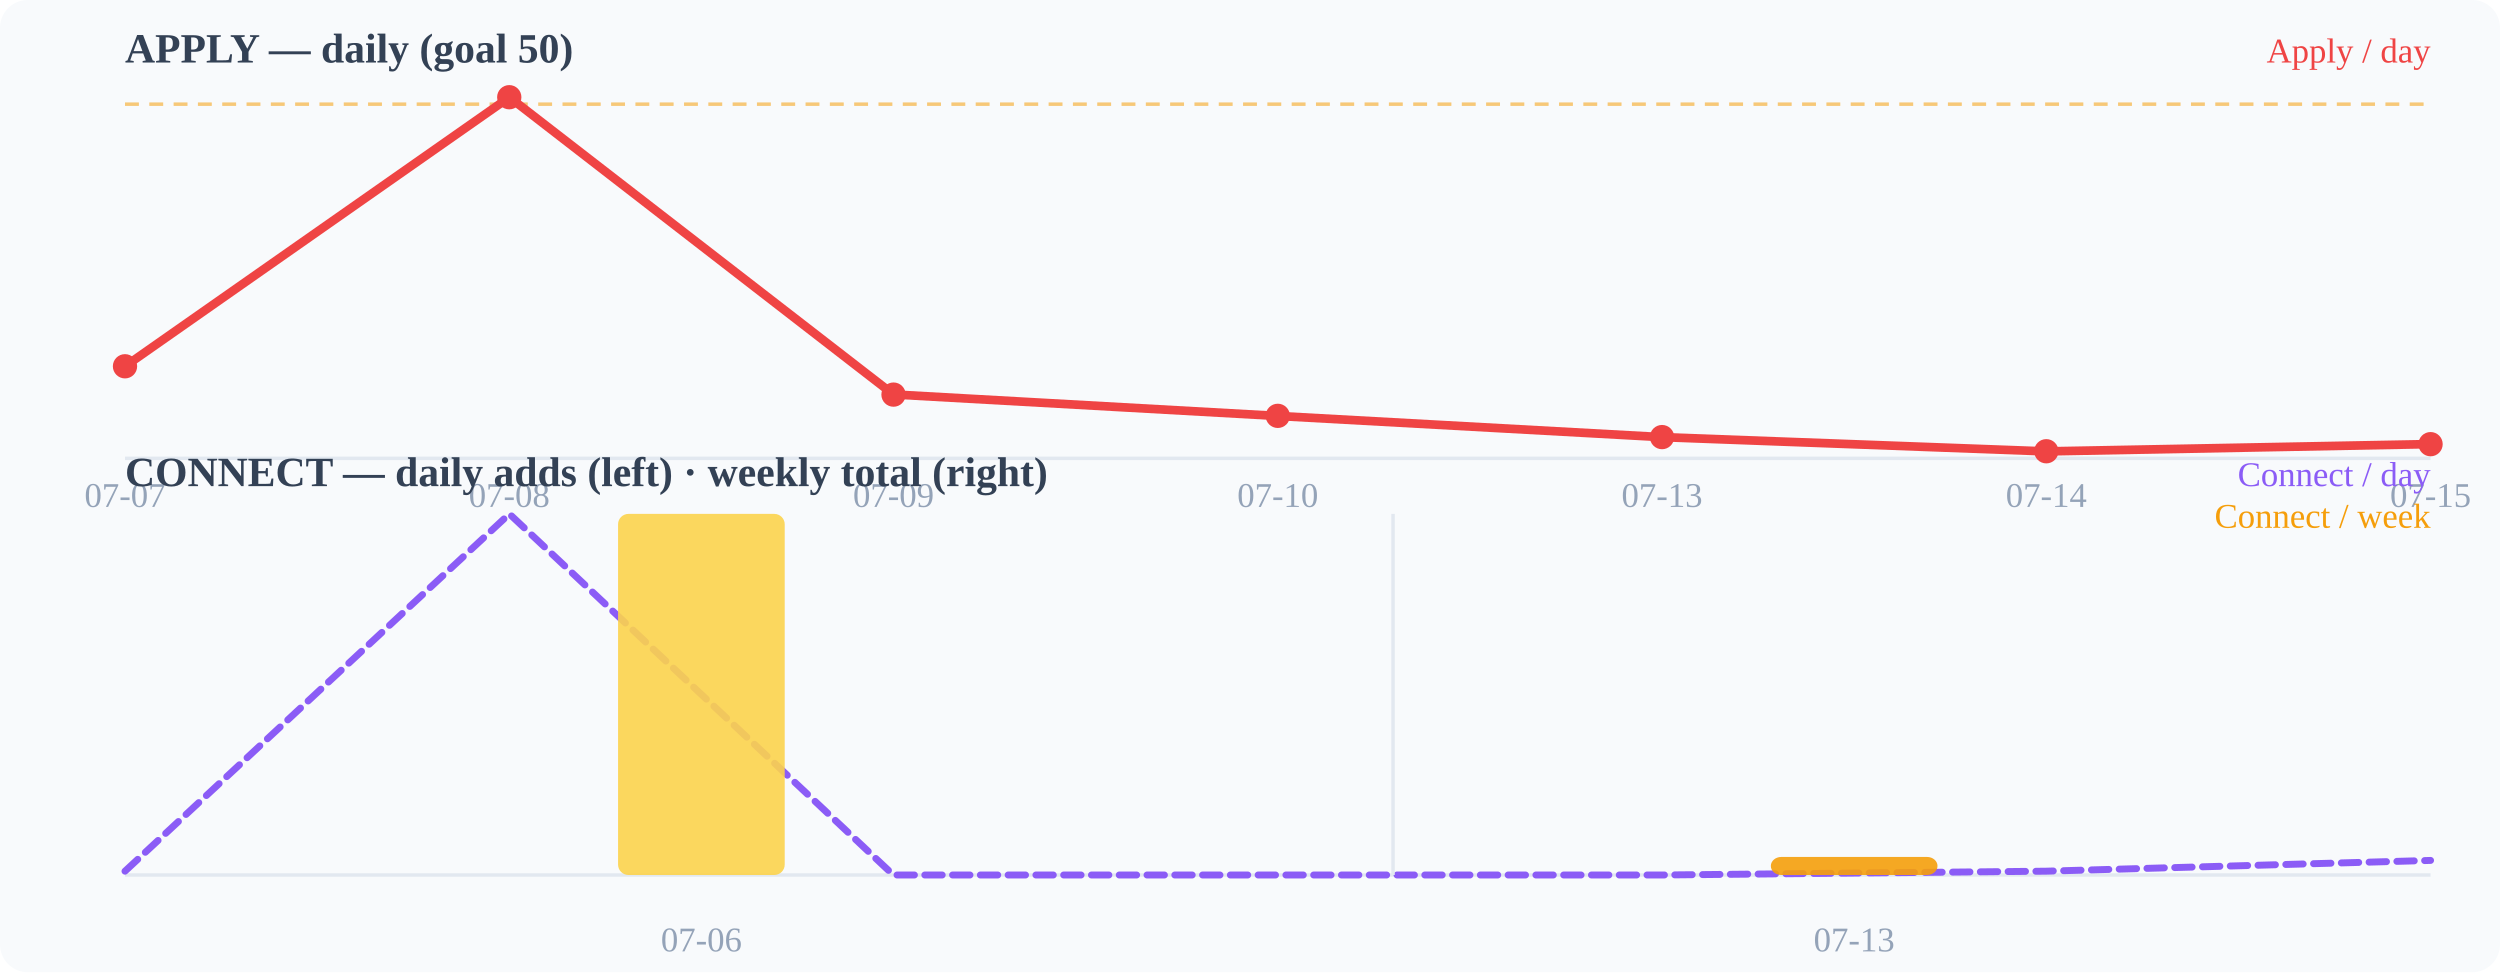
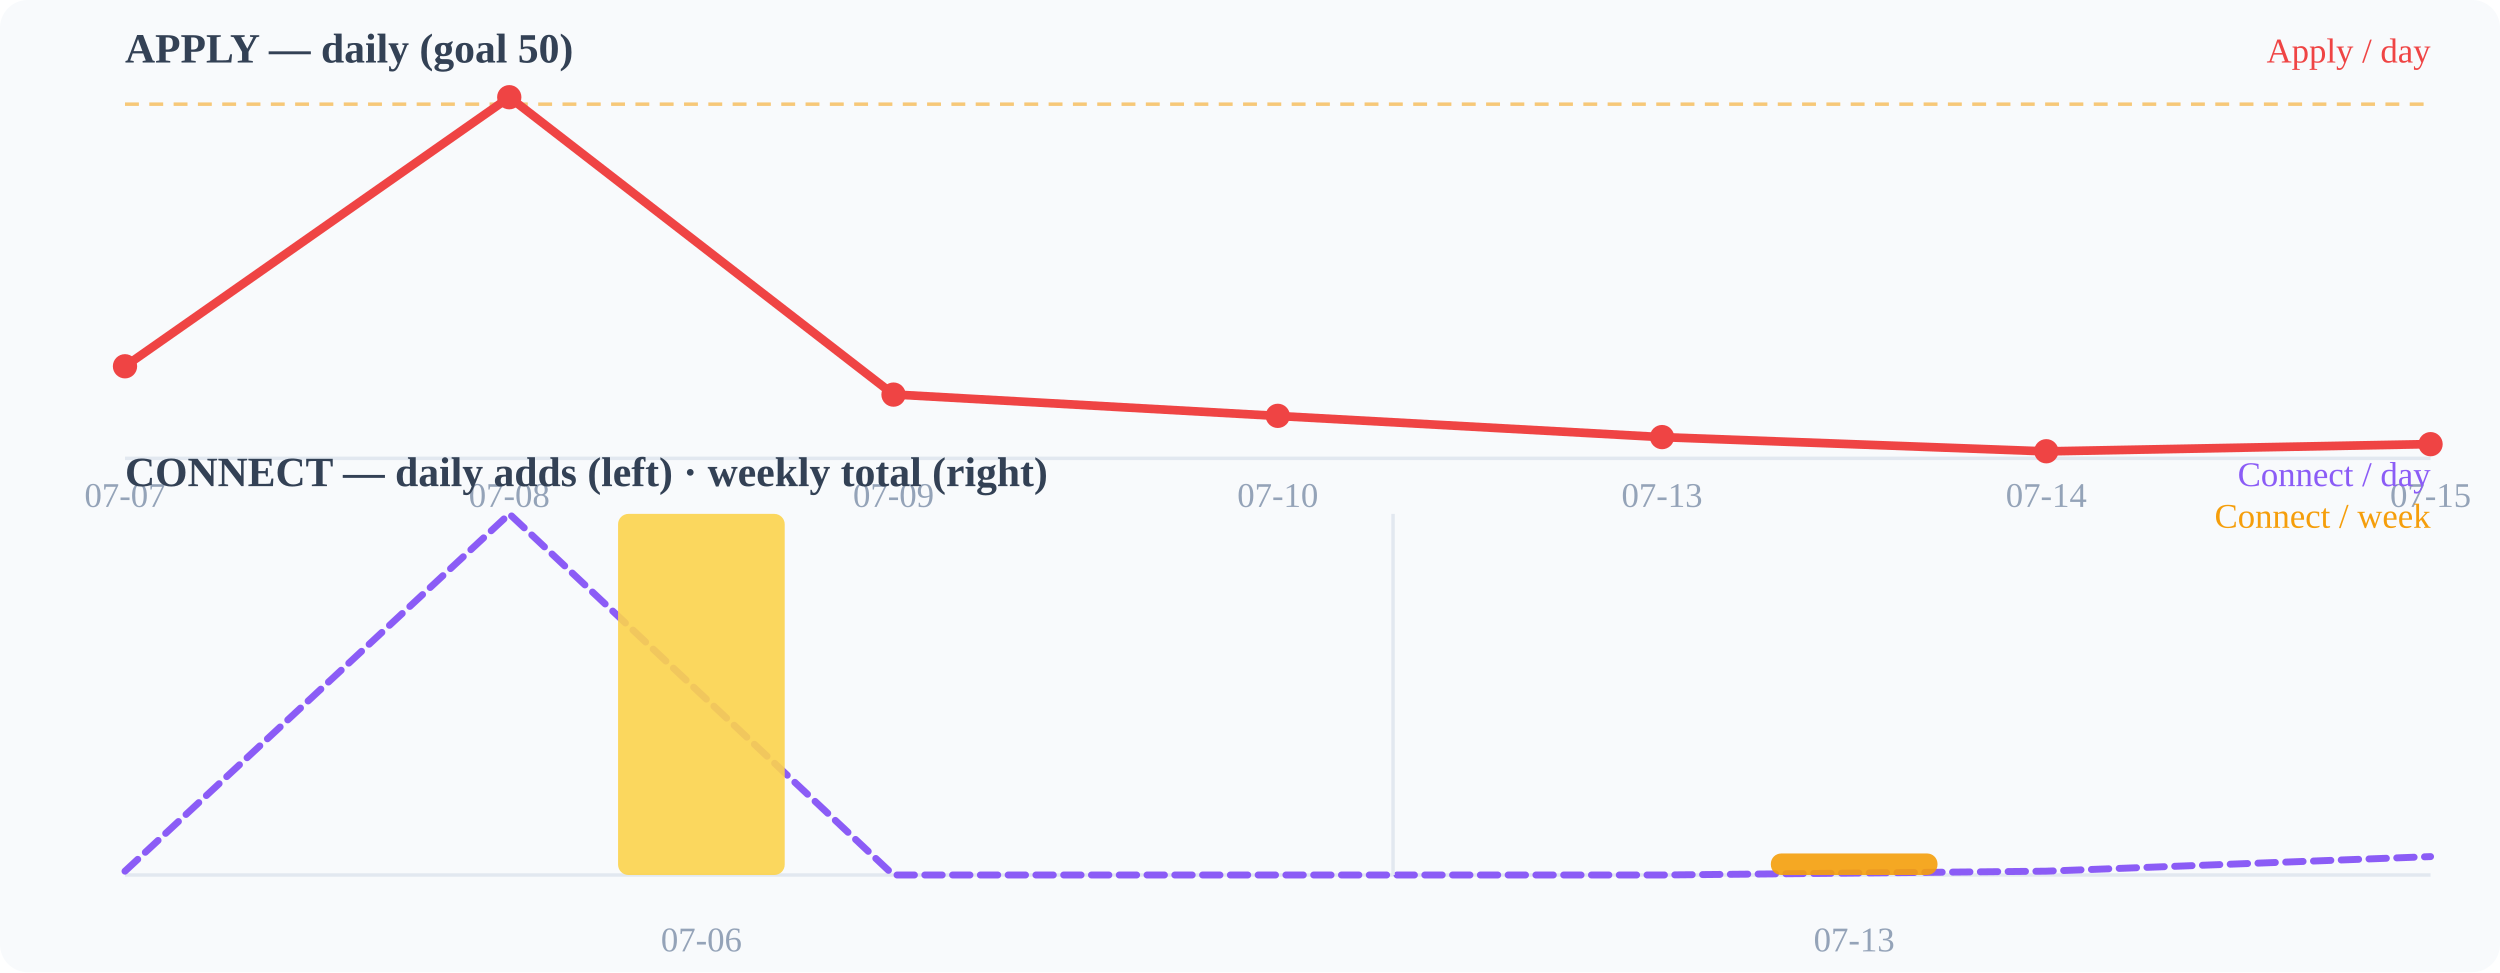
<svg xmlns="http://www.w3.org/2000/svg" width="720" height="280" viewBox="0 0 720 280">
  <rect width="720" height="280" fill="#f8fafc" rx="8" />
  <text x="36" y="18" font-size="12" font-weight="600" fill="#334155">APPLY — daily (goal 50)</text>
  <line x1="36" y1="132" x2="700" y2="132" stroke="#e2e8f0" stroke-width="1" />
  <line x1="36" y1="30.0" x2="700" y2="30.0" stroke="#f59e0b" stroke-width="1" stroke-dasharray="4 3" opacity="0.55" />
  <polyline points="36.0,105.5 146.7,28.0 257.3,113.6 368.0,119.8 478.7,125.9 589.3,130.0 700.0,127.9" fill="none" stroke="#ef4444" stroke-width="2.5" stroke-linecap="round" stroke-linejoin="round" />
  <circle cx="36" cy="105.49" r="3.5" fill="#ef4444" />
  <circle cx="146.667" cy="28" r="3.5" fill="#ef4444" />
  <circle cx="257.333" cy="113.647" r="3.5" fill="#ef4444" />
  <circle cx="368" cy="119.765" r="3.5" fill="#ef4444" />
  <circle cx="478.667" cy="125.882" r="3.5" fill="#ef4444" />
  <circle cx="589.333" cy="129.961" r="3.5" fill="#ef4444" />
  <circle cx="700" cy="127.922" r="3.5" fill="#ef4444" />
  <text x="36" y="146" font-size="10" fill="#94a3b8" text-anchor="middle">07-07</text>
  <text x="146.667" y="146" font-size="10" fill="#94a3b8" text-anchor="middle">07-08</text>
  <text x="257.333" y="146" font-size="10" fill="#94a3b8" text-anchor="middle">07-09</text>
  <text x="368" y="146" font-size="10" fill="#94a3b8" text-anchor="middle">07-10</text>
  <text x="478.667" y="146" font-size="10" fill="#94a3b8" text-anchor="middle">07-13</text>
  <text x="589.333" y="146" font-size="10" fill="#94a3b8" text-anchor="middle">07-14</text>
  <text x="700" y="146" font-size="10" fill="#94a3b8" text-anchor="middle">07-15</text>
  <text x="36" y="140" font-size="12" font-weight="600" fill="#334155">CONNECT — daily adds (left) · weekly total (right)</text>
  <line x1="36" y1="252" x2="700" y2="252" stroke="#e2e8f0" stroke-width="1" />
-   <polyline points="36.0,250.9 146.7,148.0 257.3,252.0 368.0,252.0 478.7,252.0 589.3,250.9 700.0,247.8" fill="none" stroke="#8b5cf6" stroke-width="2" stroke-linecap="round" stroke-linejoin="round" stroke-dasharray="5 3" />
+   <polyline points="36.0,250.9 146.7,148.0 257.3,252.0 368.0,252.0 478.7,252.0 589.3,250.9 700.0,246.7" fill="none" stroke="#8b5cf6" stroke-width="2" stroke-linecap="round" stroke-linejoin="round" stroke-dasharray="5 3" />
  <rect x="178.0" y="148.0" width="48" height="104.0" rx="3" fill="#fcd34d" opacity="0.9" />
-   <rect x="510.0" y="246.8" width="48" height="5.2" rx="3" fill="#f59e0b" opacity="0.9" />
+   <rect x="510.0" y="245.8" width="48" height="6.2" rx="3" fill="#f59e0b" opacity="0.9" />
  <line x1="401.2" y1="148" x2="401.2" y2="252" stroke="#e2e8f0" stroke-width="1" />
  <text x="202" y="274" font-size="10" fill="#94a3b8" text-anchor="middle">07-06</text>
  <text x="534" y="274" font-size="10" fill="#94a3b8" text-anchor="middle">07-13</text>
  <text x="700" y="18" font-size="10" fill="#ef4444" text-anchor="end">Apply / day</text>
  <text x="700" y="140" font-size="10" fill="#8b5cf6" text-anchor="end">Connect / day</text>
  <text x="700" y="152" font-size="10" fill="#f59e0b" text-anchor="end">Connect / week</text>
</svg>
